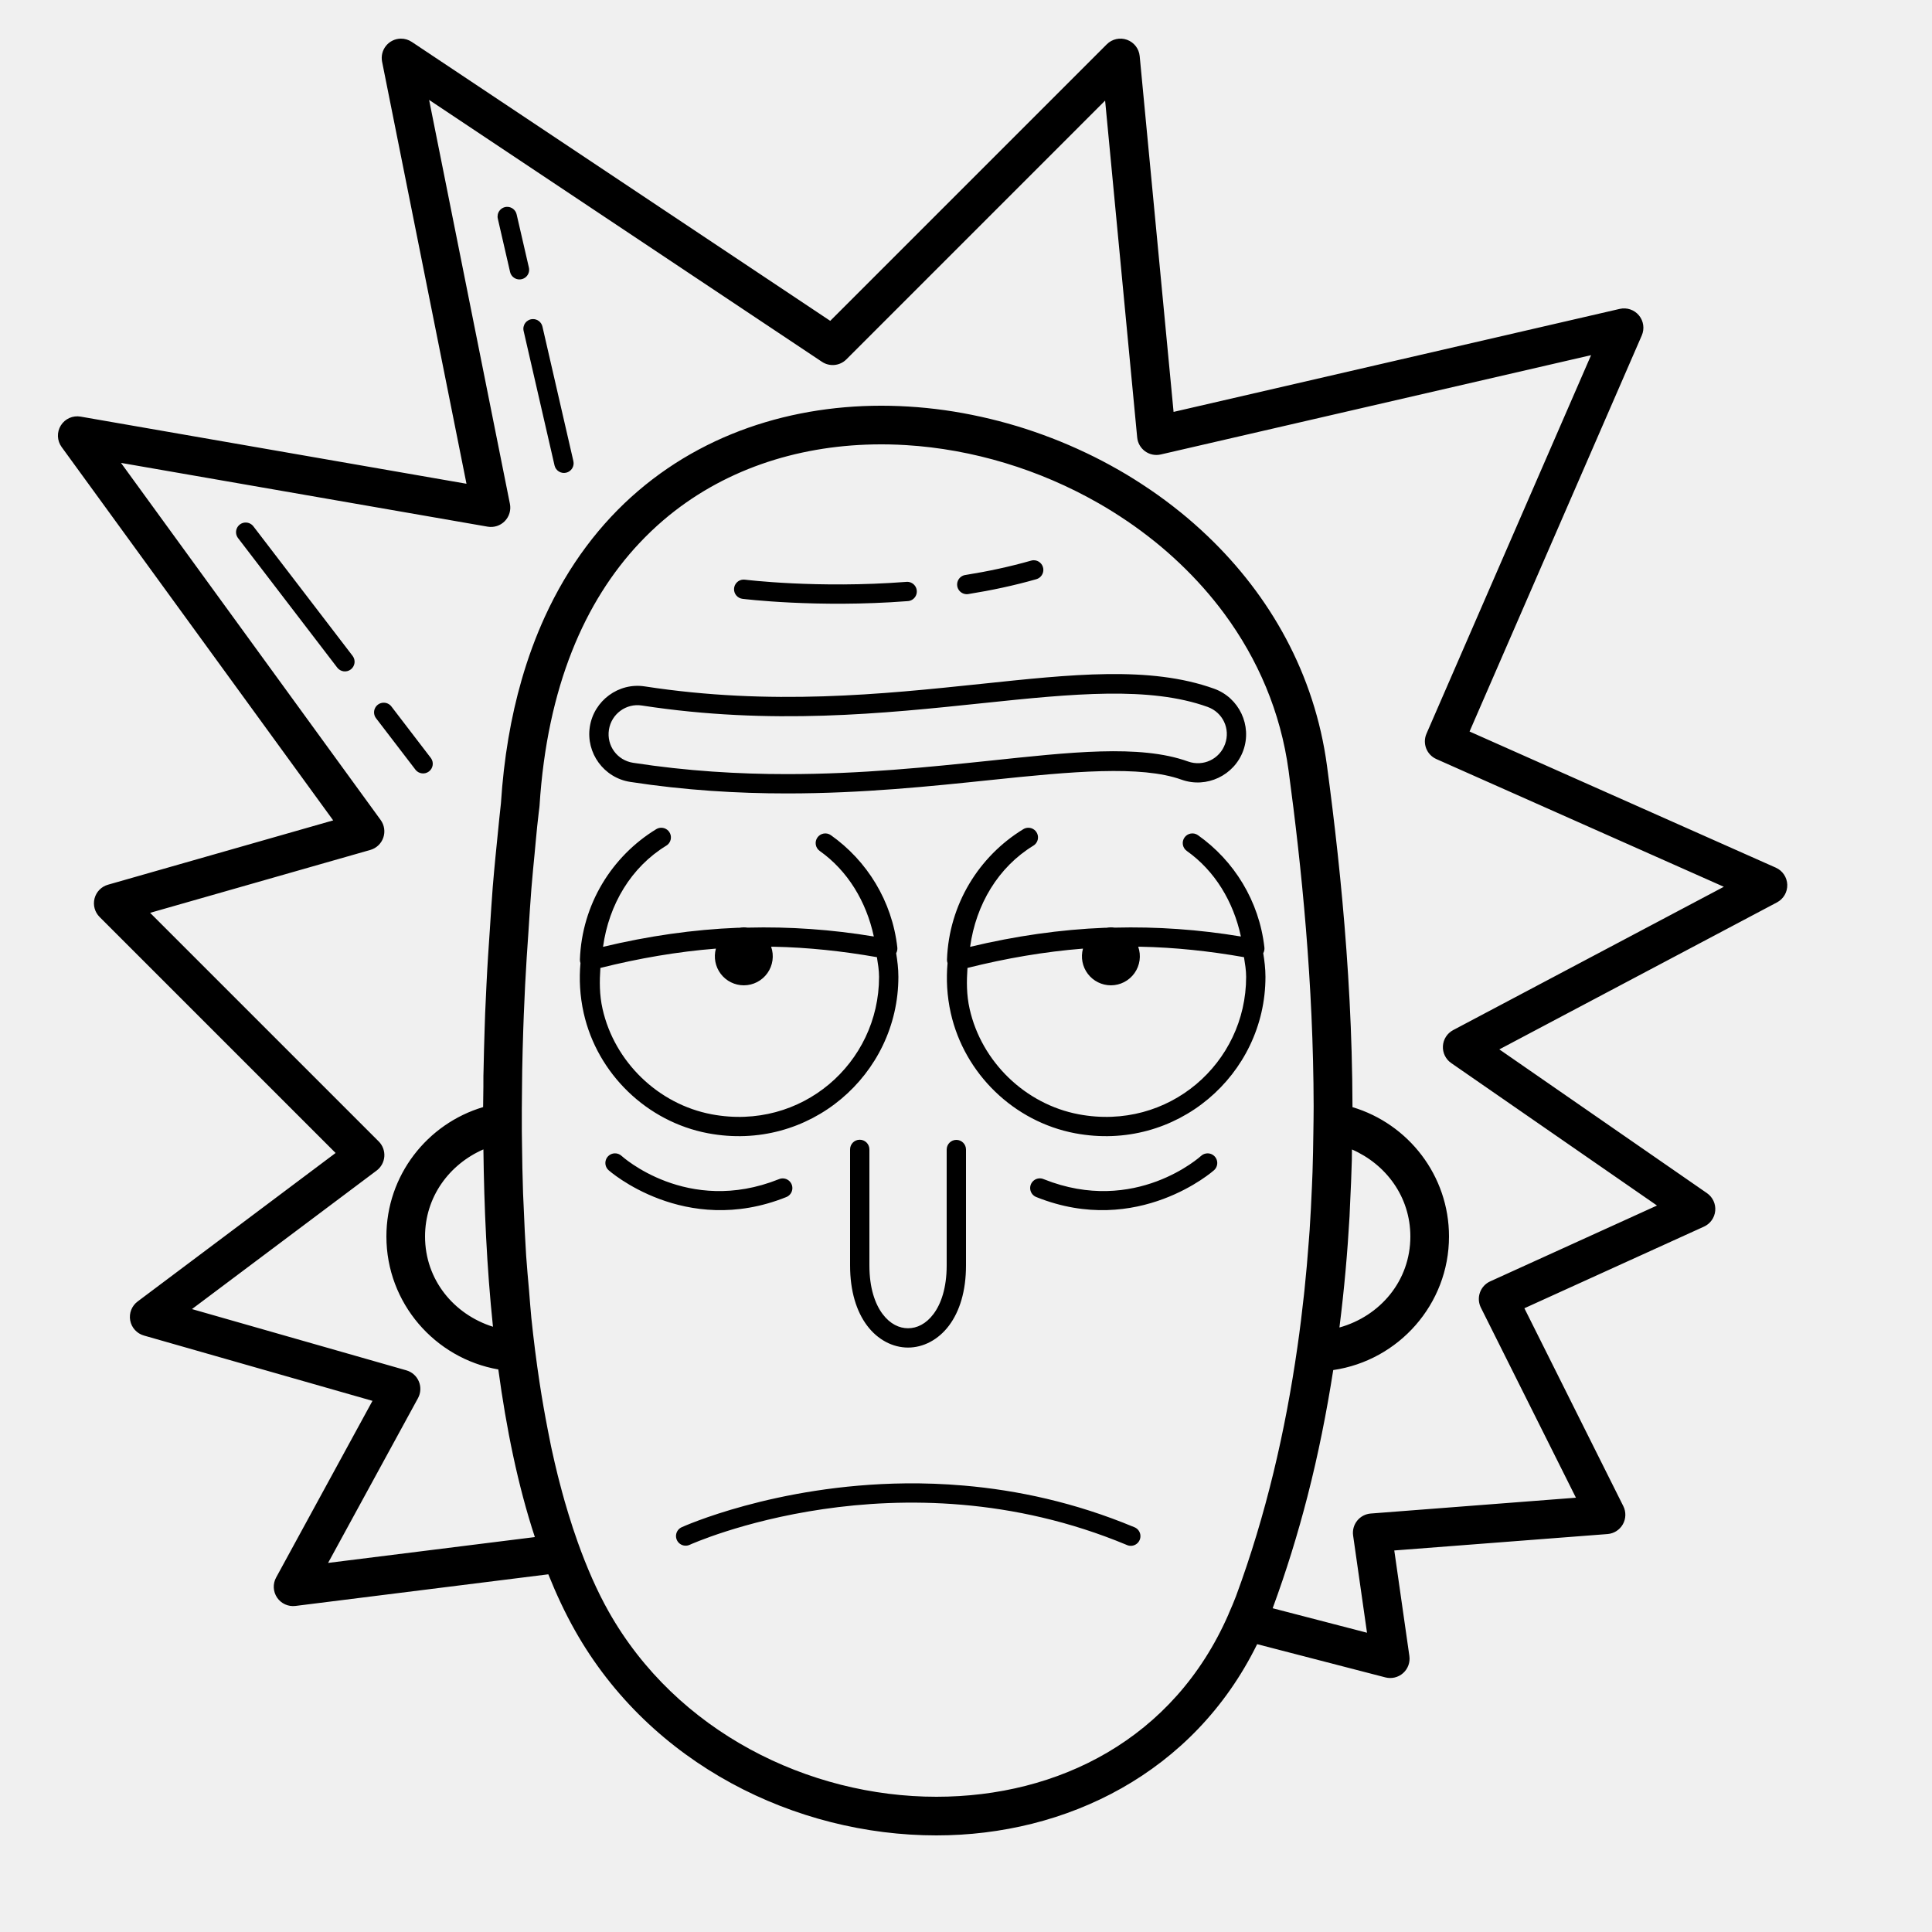
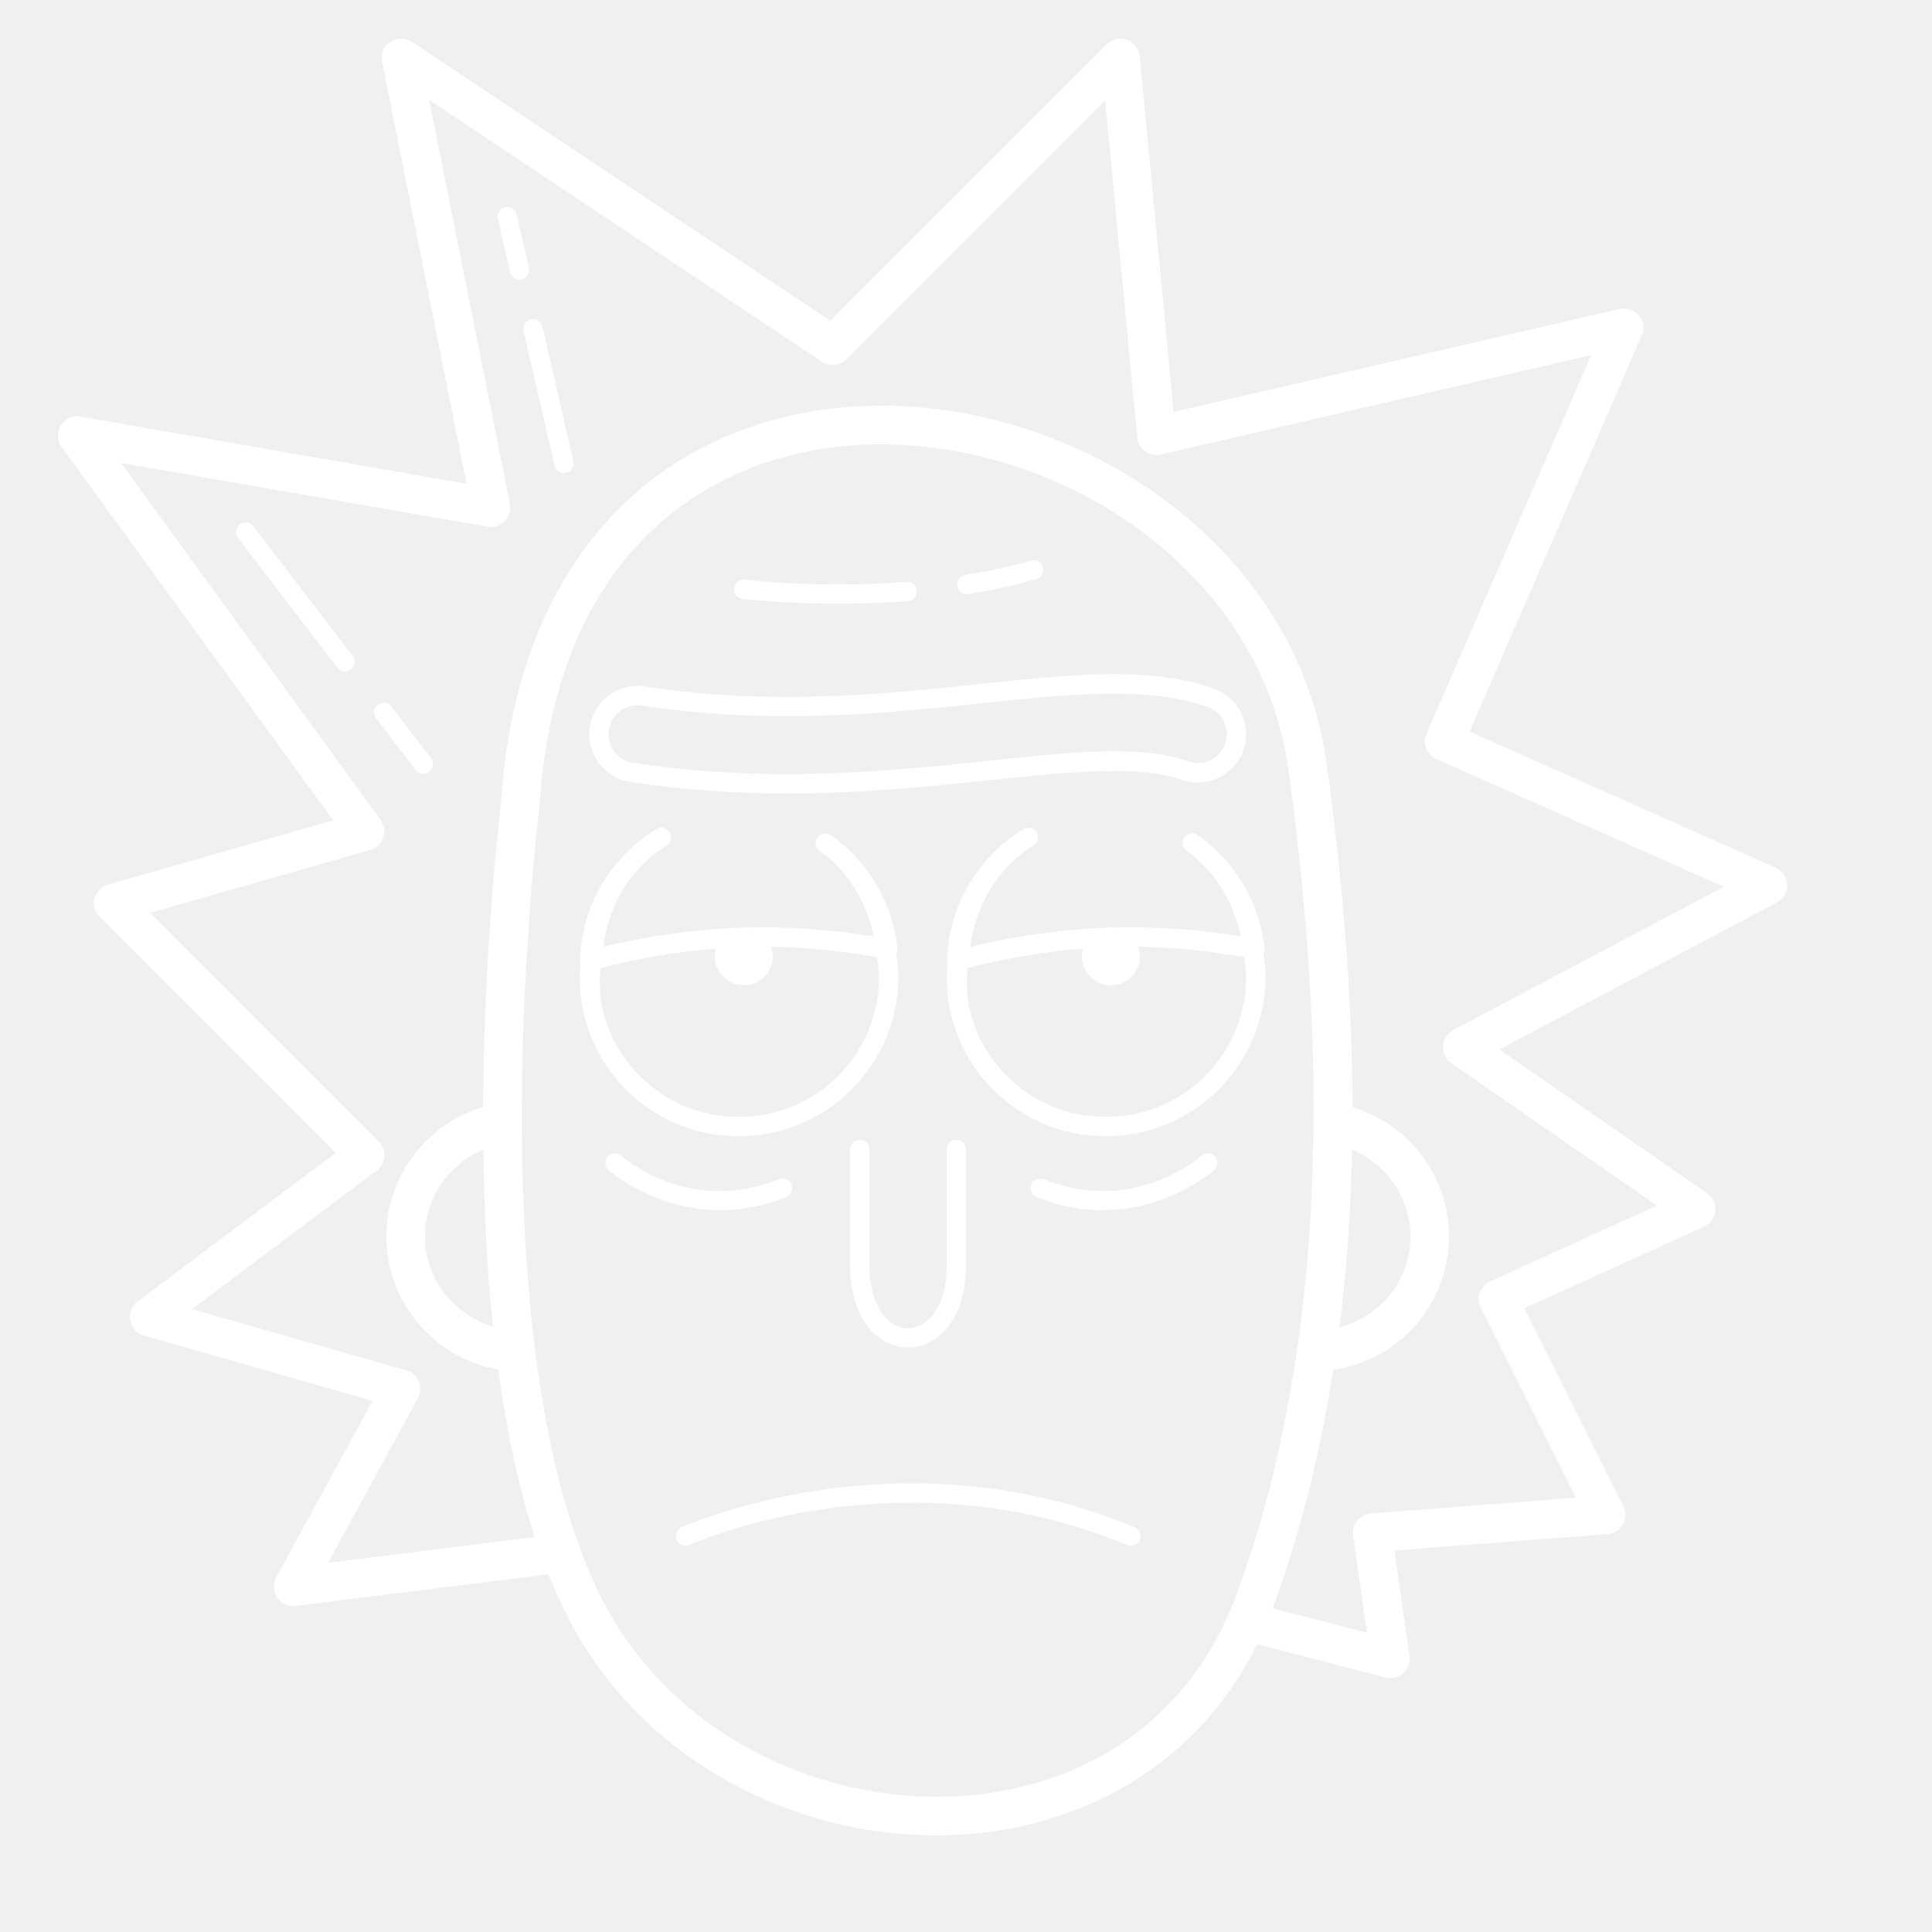
- <svg xmlns="http://www.w3.org/2000/svg" viewBox="0 0 100 100" width="1080px" height="1080px">
-   <path d="M 20.744 2 A 1 1 0 0 0 19.777 3.195 L 24.145 25.039 L 4.172 21.564 A 1 1 0 0 0 3.191 23.139 L 17.246 42.463 L 5.588 45.793 A 1 1 0 0 0 5.154 47.461 L 17.371 59.678 L 7.123 67.365 A 1 1 0 0 0 7.449 69.127 L 19.279 72.508 L 14.293 81.65 A 1 1 0 0 0 15.295 83.123 L 28.381 81.486 C 28.793 82.512 29.249 83.488 29.762 84.396 C 33.664 91.319 41.18 95 48.467 95 C 55.178 95 61.782 91.787 65.07 85.102 L 71.709 86.822 A 1 1 0 0 0 72.949 85.713 L 72.168 80.252 L 83.207 79.402 A 1 1 0 0 0 84.023 77.959 L 78.902 67.715 L 88.197 63.49 A 1 1 0 0 0 88.354 61.758 L 77.605 54.316 L 91.977 46.707 A 1 1 0 0 0 91.916 44.91 L 76.064 37.863 L 84.979 17.361 A 1 1 0 0 0 83.838 15.988 L 60.744 21.32 L 58.99 2.904 A 1 1 0 0 0 57.287 2.293 L 42.973 16.607 L 21.312 2.168 A 1 1 0 0 0 20.744 2 z M 22.211 5.172 L 42.545 18.727 A 1 1 0 0 0 43.807 18.602 L 57.201 5.207 L 58.861 22.645 A 1 1 0 0 0 60.082 23.523 L 82.354 18.383 L 73.834 37.977 A 1 1 0 0 0 74.346 39.289 L 89.225 45.9 L 75.215 53.318 A 1 1 0 0 0 75.113 55.023 L 85.766 62.398 L 77.131 66.324 A 1 1 0 0 0 76.65 67.682 L 81.57 77.521 L 70.951 78.34 A 1 1 0 0 0 70.037 79.479 L 70.756 84.51 L 65.873 83.242 C 66.577 81.332 67.173 79.399 67.674 77.455 C 68.234 75.281 68.667 73.095 69.008 70.914 C 72.387 70.423 75 67.511 75 64 C 75 60.842 72.891 58.169 70.004 57.305 C 70.004 57.281 70.004 57.256 70.004 57.232 C 70.002 56.314 69.986 55.404 69.961 54.504 C 69.961 54.495 69.961 54.487 69.961 54.479 C 69.936 53.578 69.899 52.687 69.854 51.809 C 69.808 50.921 69.754 50.046 69.691 49.186 C 69.442 45.744 69.072 42.524 68.684 39.633 C 68.043 34.871 65.739 30.835 62.508 27.75 C 62.047 27.31 61.567 26.887 61.07 26.486 C 61.07 26.486 61.069 26.487 61.068 26.486 C 60.572 26.085 60.059 25.704 59.531 25.344 C 59.531 25.343 59.53 25.344 59.529 25.344 C 59.001 24.984 58.459 24.642 57.904 24.324 C 57.904 24.324 57.903 24.325 57.902 24.324 C 57.347 24.006 56.779 23.708 56.201 23.434 C 56.201 23.433 56.2 23.434 56.199 23.434 C 55.621 23.159 55.034 22.906 54.438 22.676 C 54.437 22.676 54.436 22.676 54.436 22.676 C 53.839 22.446 53.235 22.237 52.625 22.053 C 52.624 22.053 52.624 22.053 52.623 22.053 C 52.013 21.869 51.397 21.709 50.777 21.572 C 50.777 21.572 50.776 21.572 50.775 21.572 C 50.155 21.435 49.532 21.321 48.906 21.232 C 48.906 21.232 48.905 21.233 48.904 21.232 C 48.279 21.144 47.65 21.081 47.023 21.043 C 47.023 21.043 47.022 21.043 47.021 21.043 C 42.001 20.736 36.952 22.058 33.037 25.404 C 31.079 27.077 29.422 29.251 28.193 31.941 C 27.733 32.95 27.333 34.032 27 35.188 C 26.445 37.113 26.077 39.243 25.928 41.582 C 25.924 41.615 25.797 42.763 25.648 44.324 C 25.599 44.845 25.557 45.262 25.504 45.916 C 25.45 46.573 25.406 47.343 25.354 48.119 C 25.291 49.037 25.231 49.901 25.18 50.959 C 25.155 51.457 25.132 51.929 25.111 52.453 C 25.101 52.724 25.093 52.998 25.084 53.275 C 25.061 53.963 25.043 54.656 25.029 55.379 C 25.027 55.483 25.023 55.579 25.021 55.684 C 25.019 55.864 25.022 56.054 25.02 56.236 C 25.015 56.592 25.007 56.94 25.006 57.303 C 22.114 58.163 20 60.838 20 64 C 20 67.442 22.509 70.309 25.793 70.883 C 26.205 73.925 26.803 76.879 27.684 79.559 L 16.982 80.896 L 21.635 72.369 A 1 1 0 0 0 21.031 70.928 L 9.936 67.758 L 19.494 60.588 A 1 1 0 0 0 19.602 59.08 L 7.77 47.248 L 19.17 43.992 A 1 1 0 0 0 19.703 42.443 L 6.262 23.959 L 25.24 27.26 A 1 1 0 0 0 26.393 26.078 L 22.211 5.172 z M 26.232 10.707 A 0.5 0.5 0 0 0 25.768 11.324 L 26.4 14.07 A 0.5 0.5 0 1 0 27.375 13.848 L 26.742 11.102 A 0.5 0.5 0 0 0 26.232 10.707 z M 27.568 16.516 A 0.5 0.5 0 0 0 27.104 17.135 L 28.703 24.092 A 0.5 0.5 0 0 0 29.678 23.867 L 28.078 16.91 A 0.5 0.5 0 0 0 27.568 16.516 z M 45.184 23.004 C 45.753 22.992 46.326 23.004 46.9 23.039 C 50.344 23.249 53.804 24.298 56.854 26.043 C 56.854 26.043 56.855 26.043 56.855 26.043 C 57.363 26.333 57.859 26.644 58.342 26.973 C 58.342 26.973 58.343 26.972 58.344 26.973 C 58.827 27.301 59.296 27.649 59.75 28.014 C 59.75 28.014 59.752 28.013 59.752 28.014 C 60.206 28.379 60.645 28.764 61.066 29.164 C 61.91 29.966 62.686 30.837 63.375 31.771 C 65.098 34.109 66.288 36.845 66.699 39.9 C 67.374 44.911 67.981 50.889 67.994 57.266 C 67.995 57.72 67.984 58.182 67.979 58.641 C 67.971 59.314 67.958 59.99 67.936 60.67 C 67.927 60.945 67.914 61.222 67.902 61.498 C 67.902 61.507 67.901 61.516 67.9 61.525 C 67.871 62.211 67.837 62.899 67.791 63.59 C 67.79 63.605 67.79 63.62 67.789 63.635 C 67.782 63.738 67.773 63.842 67.766 63.945 C 67.758 64.049 67.75 64.152 67.742 64.256 C 67.681 65.086 67.609 65.919 67.521 66.754 C 67.513 66.838 67.503 66.923 67.494 67.008 C 67.397 67.911 67.285 68.816 67.154 69.723 C 66.533 74.059 65.532 78.41 63.975 82.619 C 63.867 82.91 63.737 83.205 63.598 83.523 A 1 1 0 0 0 63.584 83.562 C 60.761 90.019 54.775 93 48.467 93 C 41.856 93 35.014 89.64 31.504 83.414 C 30.898 82.339 30.372 81.131 29.908 79.834 C 29.819 79.587 29.734 79.336 29.65 79.082 C 29.573 78.846 29.497 78.609 29.424 78.367 C 29.359 78.157 29.296 77.943 29.234 77.729 C 29.144 77.41 29.055 77.087 28.971 76.76 C 28.935 76.62 28.898 76.481 28.863 76.34 C 28.758 75.913 28.657 75.481 28.562 75.043 C 28.549 74.98 28.535 74.917 28.521 74.854 C 28.466 74.592 28.415 74.324 28.363 74.059 C 28.203 73.239 28.056 72.408 27.928 71.561 C 27.761 70.46 27.619 69.341 27.502 68.213 C 27.454 67.747 27.425 67.278 27.385 66.811 C 27.332 66.208 27.275 65.607 27.234 65.004 C 27.178 64.15 27.14 63.301 27.105 62.453 C 27.096 62.228 27.082 62 27.074 61.775 C 27.044 60.89 27.027 60.015 27.018 59.148 C 27.015 58.958 27.011 58.764 27.01 58.574 C 27.005 57.778 27.01 57.001 27.02 56.232 C 27.023 55.958 27.024 55.68 27.029 55.41 C 27.042 54.683 27.061 53.975 27.084 53.283 C 27.092 53.032 27.102 52.779 27.111 52.533 C 27.132 52.002 27.155 51.497 27.18 50.992 C 27.23 49.979 27.291 49.115 27.352 48.232 C 27.403 47.476 27.451 46.644 27.504 46.002 C 27.564 45.274 27.618 44.729 27.672 44.176 C 27.714 43.744 27.763 43.162 27.797 42.85 C 27.8 42.822 27.798 42.831 27.801 42.805 C 27.87 42.161 27.92 41.771 27.92 41.771 A 1 1 0 0 0 27.926 41.709 C 28.32 35.523 30.279 31.112 33.086 28.121 C 33.487 27.694 33.903 27.296 34.336 26.926 C 37.37 24.333 41.198 23.087 45.184 23.004 z M 12.684 27.047 A 0.5 0.5 0 0 0 12.326 27.857 L 17.457 34.557 A 0.5 0.5 0 1 0 18.25 33.947 L 13.119 27.248 A 0.5 0.5 0 0 0 12.734 27.047 A 0.5 0.5 0 0 0 12.684 27.047 z M 53.496 28.998 A 0.5 0.5 0 0 0 53.363 29.02 C 52.255 29.336 51.116 29.578 49.988 29.758 A 0.5 0.5 0 1 0 50.146 30.744 C 51.308 30.558 52.483 30.31 53.637 29.98 A 0.5 0.5 0 0 0 53.496 28.998 z M 38.463 30 A 0.5 0.5 0 0 0 38.438 30.996 C 38.438 30.996 42.271 31.475 46.969 31.115 A 0.5 0.5 0 1 0 46.893 30.119 C 42.304 30.471 38.562 30.004 38.562 30.004 A 0.5 0.5 0 0 0 38.463 30 z M 57.307 34.891 C 55.285 34.917 53.096 35.155 50.762 35.4 C 45.653 35.936 39.919 36.534 33.381 35.529 L 33.379 35.529 C 32.026 35.315 30.74 36.259 30.529 37.619 C 30.32 38.978 31.26 40.262 32.619 40.471 C 35.461 40.908 38.178 41.068 40.736 41.068 C 44.655 41.068 48.207 40.694 51.281 40.373 A 0.5 0.5 0 0 0 51.283 40.373 C 55.464 39.933 59.055 39.601 61.154 40.355 C 62.448 40.819 63.886 40.139 64.352 38.846 C 64.817 37.552 64.138 36.114 62.844 35.648 C 61.181 35.05 59.328 34.865 57.307 34.891 z M 57.312 35.904 C 59.264 35.88 61.008 36.051 62.506 36.59 C 63.292 36.873 63.693 37.723 63.41 38.508 C 63.128 39.293 62.277 39.695 61.492 39.414 C 58.988 38.514 55.359 38.939 51.178 39.379 C 48.102 39.7 44.592 40.068 40.736 40.068 C 38.219 40.068 35.555 39.911 32.771 39.482 C 31.946 39.355 31.391 38.596 31.518 37.771 C 31.646 36.949 32.415 36.389 33.225 36.518 A 0.5 0.5 0 0 0 33.227 36.518 C 39.911 37.545 45.756 36.931 50.865 36.395 A 0.5 0.5 0 0 0 50.867 36.395 C 53.202 36.149 55.361 35.929 57.312 35.904 z M 19.828 36.373 A 0.5 0.5 0 0 0 19.469 37.182 L 21.518 39.857 A 0.501 0.501 0 0 0 22.312 39.248 L 20.264 36.574 A 0.5 0.5 0 0 0 19.828 36.373 z M 34.234 42.844 A 0.5 0.5 0 0 0 33.963 42.92 C 31.671 44.32 30.119 46.81 30.016 49.666 A 0.5 0.5 0 0 0 30.045 49.85 C 29.971 50.683 30.013 51.552 30.213 52.441 C 30.921 55.582 33.484 58.061 36.648 58.658 A 0.5 0.5 0 0 0 36.65 58.658 C 41.885 59.644 46.5 55.635 46.5 50.561 C 46.5 50.135 46.449 49.731 46.385 49.338 A 0.5 0.5 0 0 0 46.445 49.037 C 46.175 46.638 44.878 44.552 43.004 43.227 A 0.5 0.5 0 0 0 42.426 44.043 C 43.882 45.073 44.841 46.668 45.229 48.473 C 43.056 48.112 40.877 47.958 38.693 48.014 A 1.5 1.5 0 0 0 38.5 48 A 1.5 1.5 0 0 0 38.273 48.02 C 38.249 48.02 38.225 48.019 38.201 48.02 C 35.876 48.111 33.546 48.45 31.213 49.008 C 31.516 46.809 32.673 44.88 34.484 43.773 A 0.5 0.5 0 0 0 34.234 42.844 z M 53.234 42.844 A 0.5 0.5 0 0 0 52.963 42.92 C 50.671 44.32 49.119 46.81 49.016 49.666 A 0.5 0.5 0 0 0 49.045 49.85 C 48.971 50.683 49.013 51.552 49.213 52.441 C 49.921 55.582 52.484 58.061 55.648 58.658 A 0.5 0.5 0 0 0 55.65 58.658 C 60.885 59.644 65.5 55.635 65.5 50.561 C 65.5 50.135 65.449 49.731 65.385 49.338 A 0.5 0.5 0 0 0 65.445 49.037 C 65.175 46.638 63.878 44.552 62.004 43.227 A 0.5 0.5 0 0 0 61.426 44.043 C 62.882 45.073 63.841 46.668 64.229 48.473 C 62.056 48.112 59.877 47.958 57.693 48.014 A 1.5 1.5 0 0 0 57.5 48 A 1.5 1.5 0 0 0 57.273 48.02 C 57.249 48.02 57.225 48.019 57.201 48.02 C 54.876 48.111 52.546 48.45 50.213 49.008 C 50.516 46.809 51.673 44.88 53.484 43.773 A 0.5 0.5 0 0 0 53.234 42.844 z M 40.031 49.002 C 41.821 49.038 43.606 49.229 45.389 49.543 C 45.442 49.881 45.5 50.218 45.5 50.561 C 45.5 55.032 41.483 58.552 36.834 57.676 C 34.071 57.155 31.806 54.964 31.188 52.221 C 31.023 51.489 31.029 50.789 31.076 50.1 C 33.075 49.6 35.067 49.258 37.055 49.1 A 1.5 1.5 0 0 0 38.5 51 A 1.5 1.5 0 0 0 39.914 49.004 C 39.953 49.005 39.992 49.001 40.031 49.002 z M 59.031 49.002 C 60.821 49.038 62.606 49.229 64.389 49.543 C 64.442 49.881 64.5 50.218 64.5 50.561 C 64.5 55.032 60.483 58.552 55.834 57.676 C 53.071 57.155 50.806 54.964 50.188 52.221 C 50.023 51.489 50.029 50.789 50.076 50.1 C 52.075 49.6 54.067 49.258 56.055 49.1 A 1.5 1.5 0 0 0 57.5 51 A 1.5 1.5 0 0 0 58.914 49.004 C 58.953 49.005 58.992 49.001 59.031 49.002 z M 44.492 58.992 A 0.5 0.5 0 0 0 44 59.5 L 44 65.5 C 44 66.833 44.332 67.882 44.881 68.613 C 45.43 69.345 46.208 69.75 47 69.75 C 47.792 69.75 48.57 69.345 49.119 68.613 C 49.668 67.882 50 66.833 50 65.5 L 50 59.5 A 0.5 0.5 0 1 0 49 59.5 L 49 65.5 C 49 66.667 48.707 67.493 48.318 68.012 C 47.93 68.53 47.458 68.75 47 68.75 C 46.542 68.75 46.07 68.53 45.682 68.012 C 45.293 67.493 45 66.667 45 65.5 L 45 59.5 A 0.5 0.5 0 0 0 44.492 58.992 z M 25.021 59.492 C 25.058 62.479 25.193 65.588 25.516 68.672 C 23.493 68.035 22 66.24 22 64 C 22 61.946 23.261 60.261 25.021 59.492 z M 69.977 59.496 C 71.737 60.265 73 61.946 73 64 C 73 66.298 71.433 68.123 69.33 68.711 C 69.331 68.702 69.331 68.693 69.332 68.684 C 69.576 66.752 69.746 64.83 69.854 62.93 C 69.854 62.917 69.855 62.904 69.855 62.891 C 69.866 62.704 69.87 62.52 69.879 62.334 C 69.917 61.566 69.951 60.799 69.971 60.039 C 69.973 59.968 69.971 59.899 69.973 59.828 C 69.975 59.717 69.974 59.607 69.977 59.496 z M 31.809 59.697 A 0.5 0.5 0 0 0 31.506 60.574 C 31.506 60.574 35.431 64.066 40.686 61.965 A 0.501 0.501 0 1 0 40.314 61.035 C 35.569 62.934 32.174 59.83 32.174 59.83 A 0.5 0.5 0 0 0 31.809 59.697 z M 62.516 59.697 A 0.5 0.5 0 0 0 62.166 59.83 C 62.166 59.83 58.771 62.934 54.025 61.035 A 0.501 0.501 0 1 0 53.654 61.965 C 58.908 64.066 62.834 60.574 62.834 60.574 A 0.5 0.5 0 0 0 62.516 59.697 z M 46.875 76.779 C 40.111 76.85 35.293 79.045 35.293 79.045 A 0.5 0.5 0 1 0 35.707 79.955 C 35.707 79.955 46.518 75.048 58.309 79.961 A 0.5 0.5 0 1 0 58.691 79.039 C 55.639 77.767 52.651 77.13 49.885 76.893 C 48.848 76.803 47.841 76.769 46.875 76.779 z" />
+ <svg xmlns="http://www.w3.org/2000/svg" viewBox="0,0,256,256" width="1080px" height="1080px" fill-rule="nonzero">
+   <g fill="#ffffff" fill-rule="nonzero" stroke="none" stroke-width="1" stroke-linecap="butt" stroke-linejoin="miter" stroke-miterlimit="10" stroke-dasharray="" stroke-dashoffset="0" font-family="none" font-weight="none" font-size="none" text-anchor="none" style="mix-blend-mode: normal">
+     <g transform="scale(2.56,2.56)">
+       <path d="M20.744,2c-0.297,0.004 -0.577,0.14 -0.764,0.371c-0.187,0.231 -0.261,0.533 -0.203,0.824l4.367,21.844l-19.973,-3.475c-0.402,-0.07 -0.806,0.11 -1.021,0.456c-0.216,0.346 -0.199,0.788 0.041,1.118l14.055,19.324l-11.658,3.33c-0.341,0.097 -0.604,0.367 -0.693,0.71c-0.089,0.343 0.01,0.707 0.26,0.958l12.217,12.217l-10.248,7.688c-0.304,0.228 -0.452,0.608 -0.383,0.982c0.069,0.374 0.344,0.676 0.709,0.78l11.83,3.381l-4.986,9.143c-0.18,0.33 -0.161,0.732 0.05,1.043c0.211,0.311 0.579,0.477 0.952,0.43l13.086,-1.637c0.412,1.026 0.869,2.002 1.381,2.91c3.902,6.922 11.419,10.604 18.705,10.604c6.711,0 13.315,-3.213 16.604,-9.898l6.639,1.721c0.324,0.084 0.668,-0 0.917,-0.223c0.249,-0.223 0.37,-0.556 0.323,-0.886l-0.781,-5.461l11.039,-0.85c0.331,-0.026 0.628,-0.215 0.792,-0.505c0.164,-0.289 0.173,-0.641 0.024,-0.939l-5.121,-10.244l9.295,-4.225c0.328,-0.149 0.55,-0.462 0.582,-0.821c0.032,-0.358 -0.13,-0.707 -0.426,-0.912l-10.748,-7.441l14.371,-7.609c0.338,-0.179 0.544,-0.535 0.531,-0.917c-0.013,-0.382 -0.243,-0.724 -0.592,-0.88l-15.852,-7.047l8.914,-20.502c0.15,-0.346 0.093,-0.747 -0.148,-1.037c-0.241,-0.29 -0.625,-0.42 -0.992,-0.336l-23.094,5.332l-1.754,-18.416c-0.037,-0.386 -0.293,-0.715 -0.658,-0.846c-0.364,-0.131 -0.772,-0.039 -1.045,0.235l-14.314,14.314l-21.66,-14.439c-0.168,-0.112 -0.366,-0.171 -0.568,-0.168zM22.211,5.172l20.334,13.555c0.397,0.264 0.925,0.212 1.262,-0.125l13.395,-13.395l1.66,17.438c0.028,0.287 0.177,0.548 0.411,0.716c0.234,0.168 0.529,0.228 0.81,0.163l22.271,-5.141l-8.52,19.594c-0.219,0.504 0.01,1.09 0.512,1.312l14.879,6.611l-14.01,7.418c-0.308,0.163 -0.509,0.476 -0.53,0.824c-0.021,0.348 0.141,0.682 0.428,0.881l10.652,7.375l-8.635,3.926c-0.247,0.112 -0.438,0.321 -0.529,0.577c-0.091,0.256 -0.073,0.538 0.048,0.781l4.92,9.84l-10.619,0.818c-0.276,0.021 -0.531,0.155 -0.704,0.371c-0.173,0.216 -0.249,0.494 -0.21,0.768l0.719,5.031l-4.883,-1.268c0.704,-1.91 1.3,-3.843 1.801,-5.787c0.56,-2.174 0.993,-4.36 1.334,-6.541c3.38,-0.491 5.992,-3.403 5.992,-6.914c0,-3.158 -2.109,-5.831 -4.996,-6.695c-0,-0.024 0,-0.048 0,-0.072c-0.002,-0.919 -0.018,-1.829 -0.043,-2.729c-0,-0.009 0,-0.017 0,-0.025c-0.025,-0.901 -0.062,-1.792 -0.107,-2.67c-0.045,-0.887 -0.1,-1.762 -0.162,-2.623c-0.249,-3.442 -0.619,-6.661 -1.008,-9.553c-0.641,-4.762 -2.945,-8.797 -6.176,-11.883c-0.461,-0.44 -0.941,-0.863 -1.438,-1.264c-0,-0 -0.002,0 -0.002,0c-0.497,-0.401 -1.009,-0.782 -1.537,-1.143c-0,-0 -0.002,0 -0.002,0c-0.528,-0.36 -1.07,-0.701 -1.625,-1.02c-0.001,-0 -0.001,0 -0.002,0c-0.555,-0.318 -1.123,-0.616 -1.701,-0.891c-0.001,-0 -0.001,0 -0.002,0c-0.578,-0.275 -1.166,-0.528 -1.762,-0.758c-0.001,-0 -0.001,0 -0.002,0c-0.596,-0.23 -1.2,-0.439 -1.811,-0.623c-0.001,-0 -0.001,0 -0.002,0c-0.61,-0.184 -1.226,-0.344 -1.846,-0.48c-0.001,-0 -0.001,0 -0.002,0c-0.62,-0.137 -1.243,-0.252 -1.869,-0.34c-0.001,-0 -0.001,0 -0.002,0c-0.626,-0.088 -1.254,-0.151 -1.881,-0.189c-0.001,-0 -0.001,0 -0.002,0c-5.02,-0.307 -10.069,1.015 -13.984,4.361c-1.958,1.673 -3.615,3.847 -4.844,6.537c-0.461,1.009 -0.86,2.091 -1.193,3.246c-0.555,1.926 -0.923,4.055 -1.072,6.395c-0.004,0.033 -0.131,1.181 -0.279,2.742c-0.049,0.521 -0.091,0.937 -0.145,1.592c-0.054,0.657 -0.098,1.427 -0.15,2.203c-0.062,0.918 -0.123,1.782 -0.174,2.84c-0.024,0.498 -0.048,0.97 -0.068,1.494c-0.01,0.271 -0.018,0.545 -0.027,0.822c-0.023,0.688 -0.041,1.381 -0.055,2.104c-0.002,0.104 -0.006,0.2 -0.008,0.305c-0.003,0.18 0,0.371 -0.002,0.553c-0.004,0.356 -0.012,0.704 -0.014,1.066c-2.892,0.861 -5.006,3.535 -5.006,6.697c0,3.442 2.509,6.309 5.793,6.883c0.412,3.043 1.01,5.996 1.891,8.676l-10.701,1.338l4.652,-8.527c0.146,-0.267 0.162,-0.585 0.045,-0.866c-0.117,-0.28 -0.356,-0.492 -0.648,-0.576l-11.096,-3.17l9.559,-7.17c0.232,-0.174 0.377,-0.44 0.398,-0.729c0.021,-0.289 -0.085,-0.573 -0.291,-0.778l-11.832,-11.832l11.4,-3.256c0.313,-0.09 0.563,-0.327 0.67,-0.636c0.106,-0.308 0.055,-0.649 -0.136,-0.913l-13.441,-18.484l18.979,3.301c0.325,0.057 0.657,-0.051 0.888,-0.287c0.23,-0.236 0.329,-0.571 0.265,-0.895zM26.232,10.707c-0.149,0.006 -0.288,0.079 -0.378,0.199c-0.09,0.119 -0.122,0.273 -0.087,0.418l0.633,2.746c0.036,0.178 0.165,0.323 0.339,0.379c0.173,0.055 0.363,0.012 0.495,-0.113c0.132,-0.125 0.186,-0.312 0.141,-0.488l-0.633,-2.746c-0.051,-0.238 -0.266,-0.405 -0.51,-0.395zM27.568,16.516c-0.15,0.006 -0.289,0.079 -0.379,0.199c-0.09,0.12 -0.122,0.274 -0.086,0.42l1.6,6.957c0.062,0.269 0.33,0.437 0.6,0.375c0.269,-0.062 0.437,-0.33 0.375,-0.6l-1.6,-6.957c-0.051,-0.238 -0.266,-0.405 -0.51,-0.395zM45.184,23.004c0.569,-0.012 1.143,0 1.717,0.035c3.444,0.21 6.904,1.259 9.953,3.004c0.001,0 0.001,-0 0.002,0c0.508,0.291 1.003,0.601 1.486,0.93c0,0 0.002,-0 0.002,0c0.483,0.328 0.952,0.676 1.406,1.041c0,0 0.002,-0 0.002,0c0.454,0.365 0.893,0.75 1.314,1.15c0.844,0.801 1.619,1.673 2.309,2.607c1.723,2.337 2.913,5.074 3.324,8.129c0.674,5.011 1.282,10.989 1.295,17.365c0.001,0.454 -0.01,0.917 -0.016,1.375c-0.008,0.673 -0.02,1.349 -0.043,2.029c-0.009,0.275 -0.022,0.552 -0.033,0.828c-0,0.009 -0.002,0.018 -0.002,0.027c-0.029,0.686 -0.064,1.373 -0.109,2.064c-0.001,0.015 -0.001,0.03 -0.002,0.045c-0.007,0.103 -0.016,0.207 -0.023,0.311c-0.007,0.103 -0.016,0.207 -0.023,0.311c-0.062,0.83 -0.133,1.663 -0.221,2.498c-0.009,0.085 -0.018,0.169 -0.027,0.254c-0.097,0.903 -0.21,1.808 -0.34,2.715c-0.621,4.337 -1.623,8.687 -3.18,12.896c-0.108,0.291 -0.238,0.586 -0.377,0.904c-0.005,0.013 -0.009,0.026 -0.014,0.039c-2.823,6.456 -8.809,9.438 -15.117,9.438c-6.611,0 -13.453,-3.36 -16.963,-9.586c-0.606,-1.075 -1.132,-2.283 -1.596,-3.58c-0.089,-0.247 -0.174,-0.498 -0.258,-0.752c-0.078,-0.236 -0.153,-0.473 -0.227,-0.715c-0.065,-0.211 -0.128,-0.424 -0.189,-0.639c-0.091,-0.319 -0.179,-0.642 -0.264,-0.969c-0.036,-0.14 -0.072,-0.279 -0.107,-0.42c-0.105,-0.427 -0.206,-0.859 -0.301,-1.297c-0.014,-0.063 -0.028,-0.126 -0.041,-0.189c-0.056,-0.262 -0.106,-0.529 -0.158,-0.795c-0.161,-0.82 -0.308,-1.651 -0.436,-2.498c-0.167,-1.1 -0.308,-2.219 -0.426,-3.348c-0.048,-0.465 -0.077,-0.935 -0.117,-1.402c-0.052,-0.602 -0.11,-1.203 -0.15,-1.807c-0.056,-0.853 -0.095,-1.703 -0.129,-2.551c-0.009,-0.226 -0.023,-0.453 -0.031,-0.678c-0.03,-0.886 -0.047,-1.761 -0.057,-2.627c-0.002,-0.191 -0.007,-0.385 -0.008,-0.574c-0.005,-0.796 0.001,-1.573 0.01,-2.342c0.003,-0.274 0.005,-0.552 0.01,-0.822c0.013,-0.727 0.032,-1.435 0.055,-2.127c0.008,-0.251 0.018,-0.504 0.027,-0.75c0.02,-0.531 0.044,-1.037 0.068,-1.541c0.05,-1.013 0.112,-1.877 0.172,-2.76c0.051,-0.757 0.1,-1.588 0.152,-2.23c0.06,-0.728 0.114,-1.273 0.168,-1.826c0.042,-0.432 0.091,-1.014 0.125,-1.326c0.003,-0.027 0.001,-0.019 0.004,-0.045c0.07,-0.644 0.119,-1.033 0.119,-1.033c0.003,-0.021 0.005,-0.042 0.006,-0.062c0.394,-6.186 2.353,-10.597 5.16,-13.588c0.401,-0.427 0.817,-0.825 1.25,-1.195c3.034,-2.593 6.862,-3.839 10.848,-3.922zM12.684,27.047c-0.186,0.013 -0.349,0.127 -0.424,0.297c-0.075,0.17 -0.049,0.368 0.066,0.513l5.131,6.699c0.108,0.143 0.285,0.217 0.463,0.194c0.178,-0.023 0.33,-0.14 0.398,-0.306c0.068,-0.166 0.042,-0.356 -0.069,-0.498l-5.131,-6.699c-0.091,-0.122 -0.233,-0.196 -0.385,-0.201c-0.017,-0.001 -0.034,-0.001 -0.051,0zM53.496,28.998c-0.045,0.001 -0.09,0.008 -0.133,0.021c-1.109,0.317 -2.247,0.558 -3.375,0.738c-0.183,0.02 -0.34,0.14 -0.409,0.311c-0.069,0.171 -0.037,0.366 0.081,0.507c0.119,0.141 0.305,0.206 0.486,0.168c1.162,-0.186 2.337,-0.434 3.49,-0.764c0.243,-0.066 0.399,-0.304 0.364,-0.553c-0.036,-0.25 -0.252,-0.434 -0.504,-0.429zM38.463,30c-0.259,0.016 -0.463,0.227 -0.47,0.486c-0.007,0.259 0.186,0.481 0.444,0.51c0,0 3.834,0.479 8.531,0.119c0.184,-0.005 0.35,-0.112 0.433,-0.277c0.082,-0.165 0.067,-0.362 -0.039,-0.512c-0.106,-0.15 -0.287,-0.23 -0.47,-0.208c-4.589,0.352 -8.33,-0.115 -8.33,-0.115c-0.033,-0.005 -0.066,-0.006 -0.1,-0.004zM57.307,34.891c-2.021,0.026 -4.21,0.264 -6.545,0.51c-5.108,0.536 -10.843,1.133 -17.381,0.129h-0.002c-1.353,-0.214 -2.639,0.73 -2.85,2.09c-0.209,1.359 0.731,2.642 2.09,2.852c2.842,0.438 5.558,0.598 8.117,0.598c3.919,0 7.47,-0.374 10.545,-0.695c0.001,0 0.001,0 0.002,0c4.181,-0.44 7.771,-0.772 9.871,-0.018c1.293,0.463 2.732,-0.217 3.197,-1.51c0.466,-1.293 -0.214,-2.732 -1.508,-3.197c-1.663,-0.598 -3.516,-0.784 -5.537,-0.758zM57.312,35.904c1.952,-0.025 3.695,0.147 5.193,0.686c0.786,0.283 1.187,1.133 0.904,1.918c-0.283,0.785 -1.133,1.187 -1.918,0.906c-2.504,-0.9 -6.133,-0.475 -10.314,-0.035c-3.075,0.321 -6.586,0.689 -10.441,0.689c-2.517,0 -5.181,-0.157 -7.965,-0.586c-0.825,-0.127 -1.381,-0.886 -1.254,-1.711c0.128,-0.822 0.897,-1.383 1.707,-1.254c0.001,0 0.001,0 0.002,0c6.685,1.027 12.53,0.413 17.639,-0.123c0.001,0 0.001,0 0.002,0c2.334,-0.245 4.494,-0.466 6.445,-0.49zM19.828,36.373c-0.185,0.012 -0.348,0.126 -0.424,0.296c-0.075,0.17 -0.051,0.367 0.064,0.513l2.049,2.676c0.168,0.22 0.483,0.261 0.702,0.093c0.22,-0.168 0.261,-0.483 0.093,-0.702l-2.049,-2.674c-0.101,-0.137 -0.266,-0.213 -0.436,-0.201zM34.234,42.844c-0.096,-0.001 -0.19,0.025 -0.271,0.076c-2.292,1.4 -3.844,3.89 -3.947,6.746c-0.002,0.062 0.008,0.125 0.029,0.184c-0.074,0.834 -0.032,1.702 0.168,2.592c0.708,3.141 3.271,5.62 6.436,6.217c0.001,0 0.001,0 0.002,0c5.235,0.986 9.85,-3.023 9.85,-8.098c0,-0.426 -0.051,-0.829 -0.115,-1.223c0.051,-0.091 0.072,-0.197 0.061,-0.301c-0.27,-2.399 -1.567,-4.485 -3.441,-5.811c-0.225,-0.16 -0.538,-0.106 -0.697,0.119c-0.16,0.225 -0.106,0.538 0.119,0.697c1.456,1.03 2.415,2.625 2.803,4.43c-2.173,-0.361 -4.351,-0.514 -6.535,-0.459c-0.064,-0.009 -0.129,-0.013 -0.193,-0.014c-0.076,0.001 -0.152,0.007 -0.227,0.02c-0.024,0.001 -0.048,-0.001 -0.072,0c-2.325,0.092 -4.655,0.43 -6.988,0.988c0.304,-2.199 1.46,-4.128 3.271,-5.234c0.192,-0.115 0.285,-0.343 0.227,-0.56c-0.058,-0.216 -0.253,-0.368 -0.477,-0.37zM53.234,42.844c-0.096,-0.001 -0.19,0.025 -0.271,0.076c-2.292,1.4 -3.844,3.89 -3.947,6.746c-0.002,0.062 0.008,0.125 0.029,0.184c-0.074,0.834 -0.032,1.702 0.168,2.592c0.708,3.141 3.271,5.62 6.436,6.217c0.001,0 0.001,0 0.002,0c5.235,0.986 9.85,-3.023 9.85,-8.098c0,-0.426 -0.051,-0.829 -0.115,-1.223c0.051,-0.091 0.072,-0.197 0.061,-0.301c-0.27,-2.399 -1.567,-4.485 -3.441,-5.811c-0.225,-0.16 -0.538,-0.106 -0.697,0.119c-0.16,0.225 -0.106,0.538 0.119,0.697c1.456,1.03 2.415,2.625 2.803,4.43c-2.173,-0.361 -4.351,-0.514 -6.535,-0.459c-0.064,-0.009 -0.129,-0.013 -0.193,-0.014c-0.076,0.001 -0.152,0.007 -0.227,0.02c-0.024,0.001 -0.048,-0.001 -0.072,0c-2.325,0.092 -4.655,0.43 -6.988,0.988c0.304,-2.199 1.46,-4.128 3.271,-5.234c0.192,-0.115 0.285,-0.343 0.227,-0.56c-0.058,-0.216 -0.253,-0.368 -0.477,-0.37zM40.031,49.002c1.789,0.036 3.574,0.227 5.357,0.541c0.053,0.338 0.111,0.675 0.111,1.018c0,4.472 -4.017,7.991 -8.666,7.115c-2.763,-0.521 -5.028,-2.712 -5.646,-5.455c-0.165,-0.732 -0.159,-1.432 -0.111,-2.121c1.998,-0.5 3.991,-0.842 5.979,-1c-0.125,0.452 -0.032,0.936 0.252,1.308c0.284,0.373 0.725,0.592 1.194,0.592c0.486,-0 0.942,-0.236 1.222,-0.633c0.281,-0.397 0.352,-0.905 0.192,-1.363c0.039,0.001 0.078,-0.003 0.117,-0.002zM59.031,49.002c1.789,0.036 3.574,0.227 5.357,0.541c0.053,0.338 0.111,0.675 0.111,1.018c0,4.472 -4.017,7.991 -8.666,7.115c-2.763,-0.521 -5.028,-2.712 -5.646,-5.455c-0.165,-0.732 -0.159,-1.432 -0.111,-2.121c1.998,-0.5 3.991,-0.842 5.979,-1c-0.125,0.452 -0.032,0.936 0.252,1.308c0.284,0.373 0.725,0.592 1.194,0.592c0.486,-0 0.942,-0.236 1.222,-0.633c0.281,-0.397 0.352,-0.905 0.192,-1.363c0.039,0.001 0.078,-0.003 0.117,-0.002zM44.492,58.992c-0.133,0.002 -0.259,0.057 -0.351,0.152c-0.092,0.095 -0.143,0.223 -0.141,0.356v6c0,1.333 0.332,2.382 0.881,3.113c0.549,0.732 1.327,1.137 2.119,1.137c0.792,0 1.57,-0.405 2.119,-1.137c0.549,-0.732 0.881,-1.78 0.881,-3.113v-6c0.003,-0.18 -0.092,-0.348 -0.248,-0.439c-0.156,-0.091 -0.348,-0.091 -0.504,0c-0.156,0.091 -0.25,0.259 -0.248,0.439v6c0,1.167 -0.293,1.993 -0.682,2.512c-0.389,0.518 -0.86,0.738 -1.318,0.738c-0.458,0 -0.93,-0.22 -1.318,-0.738c-0.389,-0.518 -0.682,-1.345 -0.682,-2.512v-6c0.002,-0.135 -0.051,-0.266 -0.146,-0.361c-0.096,-0.096 -0.226,-0.149 -0.361,-0.146zM25.021,59.492c0.036,2.987 0.172,6.096 0.494,9.18c-2.022,-0.637 -3.516,-2.431 -3.516,-4.672c0,-2.054 1.261,-3.739 3.021,-4.508zM69.977,59.496c1.761,0.769 3.023,2.45 3.023,4.504c0,2.298 -1.567,4.123 -3.67,4.711c0.001,-0.009 0.001,-0.018 0.002,-0.027c0.244,-1.932 0.414,-3.854 0.521,-5.754c0.001,-0.013 0.001,-0.026 0.002,-0.039c0.011,-0.187 0.014,-0.37 0.023,-0.557c0.038,-0.768 0.072,-1.535 0.092,-2.295c0.002,-0.071 0,-0.14 0.002,-0.211c0.003,-0.111 0.002,-0.221 0.004,-0.332zM31.809,59.697c-0.204,0.01 -0.381,0.143 -0.448,0.336c-0.067,0.193 -0.009,0.407 0.145,0.541c0,0 3.926,3.492 9.18,1.391c0.166,-0.066 0.284,-0.216 0.31,-0.393c0.026,-0.177 -0.045,-0.354 -0.186,-0.465c-0.14,-0.111 -0.329,-0.138 -0.495,-0.072c-4.746,1.898 -8.141,-1.205 -8.141,-1.205c-0.099,-0.092 -0.231,-0.14 -0.365,-0.133zM62.516,59.697c-0.129,-0.003 -0.255,0.045 -0.35,0.133c0,0 -3.395,3.103 -8.141,1.205c-0.166,-0.066 -0.355,-0.039 -0.495,0.072c-0.14,0.111 -0.211,0.288 -0.186,0.465c0.026,0.177 0.144,0.327 0.31,0.393c5.254,2.102 9.18,-1.391 9.18,-1.391c0.156,-0.136 0.212,-0.353 0.142,-0.548c-0.071,-0.194 -0.253,-0.325 -0.46,-0.329zM46.875,76.779c-6.764,0.07 -11.582,2.266 -11.582,2.266c-0.166,0.072 -0.28,0.228 -0.299,0.408c-0.019,0.18 0.061,0.356 0.209,0.46c0.148,0.104 0.341,0.12 0.504,0.042c0,0 10.811,-4.907 22.602,0.006c0.167,0.082 0.366,0.064 0.516,-0.046c0.15,-0.11 0.226,-0.294 0.199,-0.478c-0.028,-0.184 -0.156,-0.337 -0.331,-0.398c-3.052,-1.272 -6.041,-1.909 -8.807,-2.146c-1.037,-0.089 -2.044,-0.123 -3.01,-0.113z" />
+     </g>
+   </g>
</svg>
